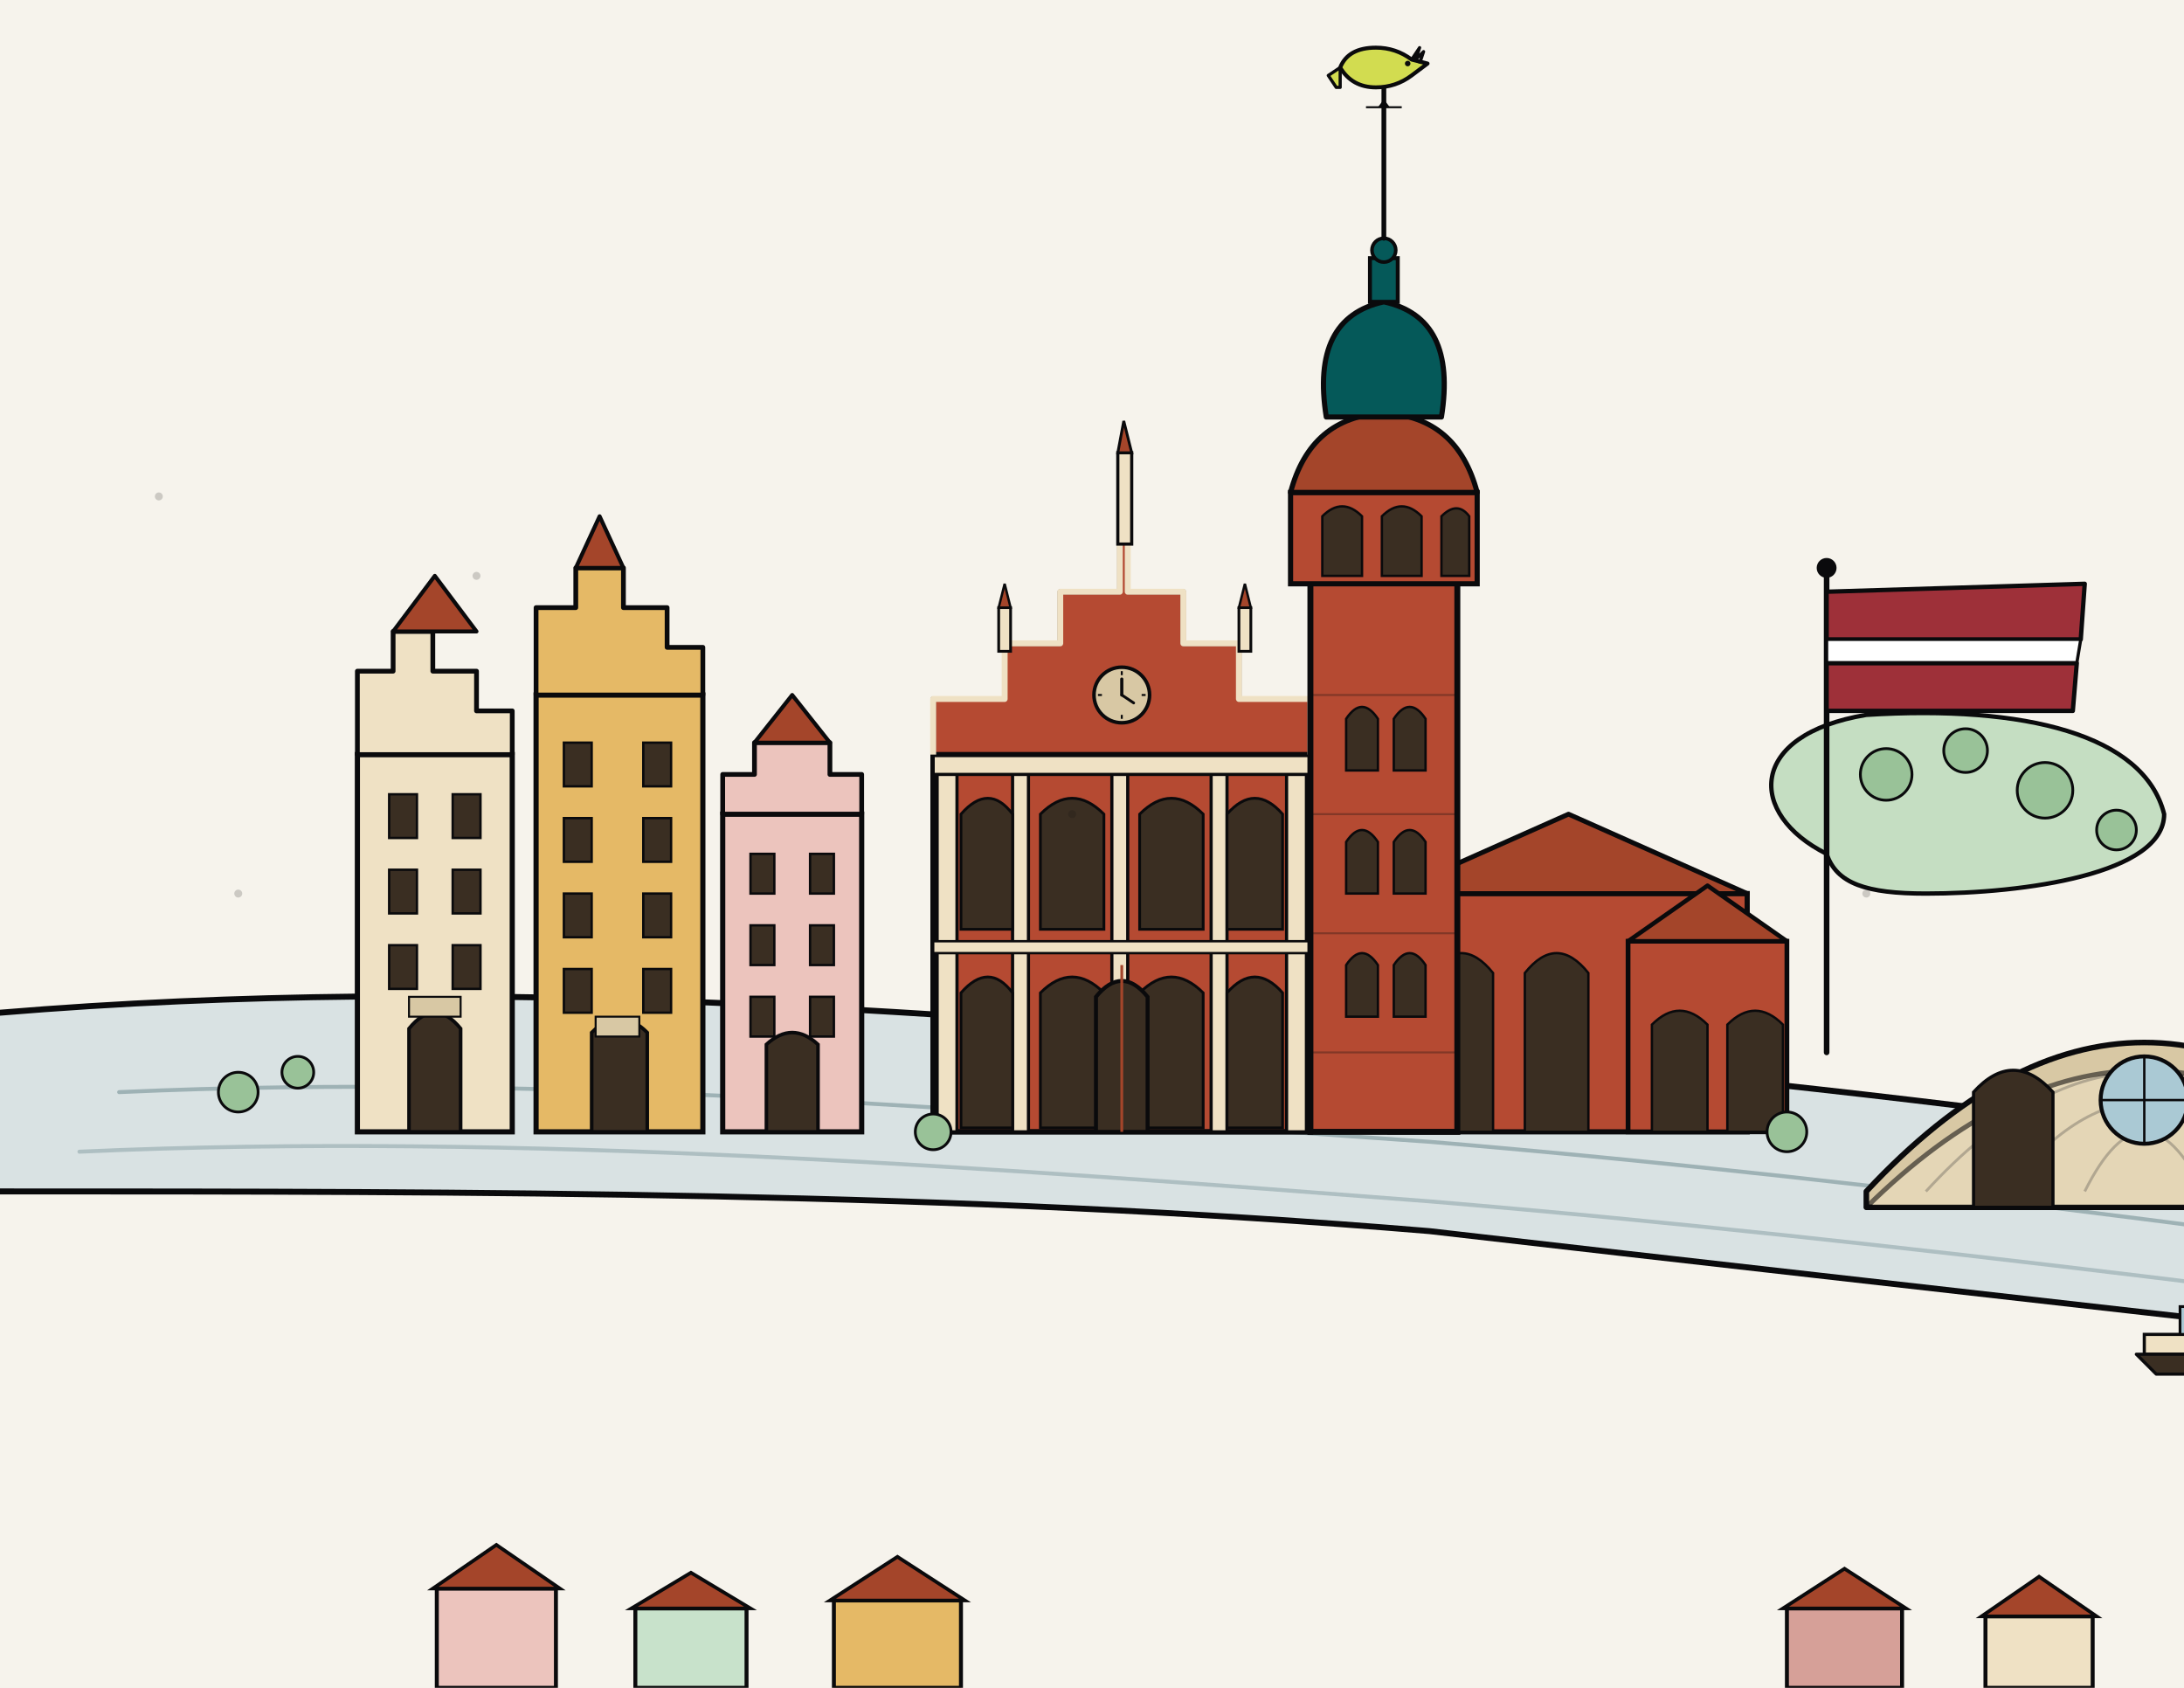
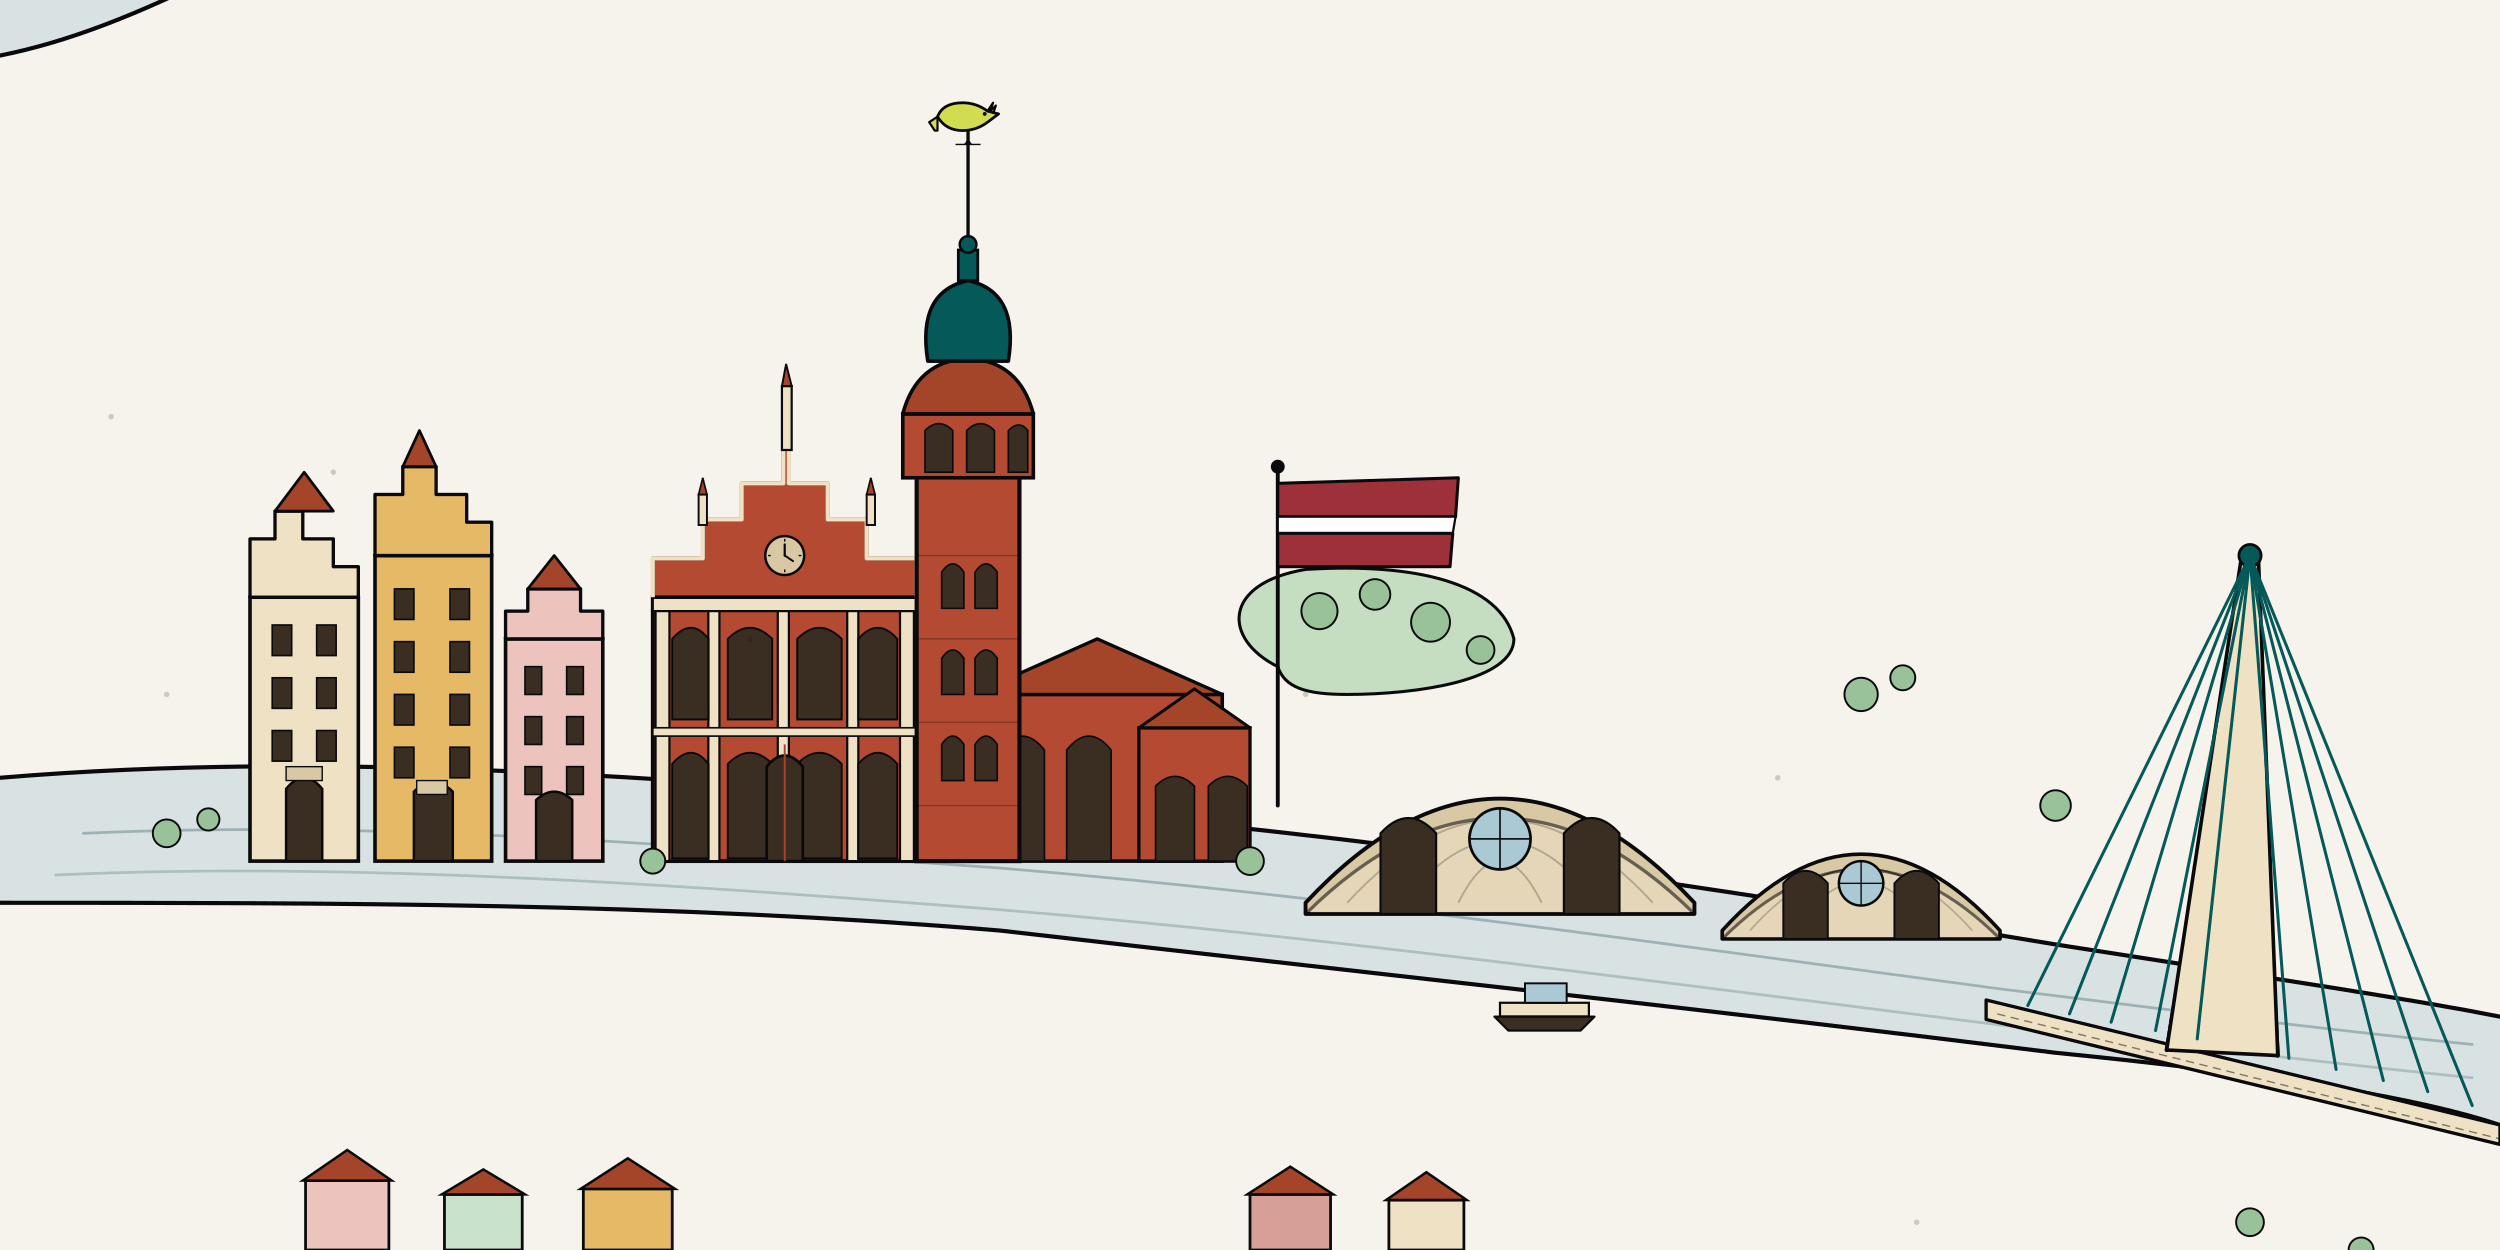
- <svg xmlns="http://www.w3.org/2000/svg" viewBox="0 250 1100 850" preserveAspectRatio="xMidYMid slice">
+ <svg xmlns="http://www.w3.org/2000/svg" viewBox="0 200 1800 900" preserveAspectRatio="xMidYMid slice">
  <rect width="1800" height="1200" fill="#f6f3ec" />
  <path d="M 0 0 L 360 0 C 320 60 240 130 160 180 C 100 210 50 230 0 240 Z" fill="#d9e2e3" />
  <g fill="none" stroke="#6e8a90" stroke-width="2" stroke-linecap="round" opacity="0.55">
    <path d="M 40 90 q 30 -10 60 0 t 60 0" />
    <path d="M 80 170 q 30 -10 60 0 t 60 0" />
    <path d="M 200 60 q 26 -10 52 0 t 52 0" />
  </g>
  <path d="M 0 240 C 50 230 100 210 160 180 C 240 130 320 60 360 0" fill="none" stroke="#0a0a0c" stroke-width="3" stroke-linecap="round" stroke-linejoin="round" />
  <path d="M 0 760 C 240 740 480 760 720 780 C 980 800 1240 840 1480 880 C 1640 905 1740 920 1800 932 L 1800 1010 C 1740 990 1640 974 1480 958 C 1240 928 980 900 720 870 C 480 850 240 850 0 850 Z" fill="#d9e2e3" />
  <path d="M 60 800 C 280 790 500 810 720 825 C 960 845 1200 880 1440 912 C 1600 932 1700 944 1780 952" fill="none" stroke="#6e8a90" stroke-width="2" stroke-linecap="round" opacity="0.55" />
  <path d="M 40 830 C 260 820 500 838 720 855 C 960 875 1200 908 1440 938 C 1600 956 1700 968 1780 976" fill="none" stroke="#6e8a90" stroke-width="2" stroke-linecap="round" opacity="0.4" />
  <path d="M 0 760 C 240 740 480 760 720 780 C 980 800 1240 840 1480 880 C 1640 905 1740 920 1800 932" fill="none" stroke="#0a0a0c" stroke-width="3" stroke-linecap="round" stroke-linejoin="round" />
  <path d="M 0 850 C 240 850 480 850 720 870 C 980 900 1240 928 1480 958 C 1640 974 1740 990 1800 1010" fill="none" stroke="#0a0a0c" stroke-width="3" stroke-linecap="round" stroke-linejoin="round" />
  <path d="M 920 680 C 880 660 880 620 940 610 C 1020 605 1080 620 1090 660 C 1090 690 1020 700 970 700 C 940 700 925 695 920 680 Z" fill="#c5dec2" stroke="#0a0a0c" stroke-width="2.2" stroke-linejoin="round" />
  <g fill="#99c298" stroke="#0a0a0c" stroke-width="1.4">
    <circle cx="950" cy="640" r="13" />
    <circle cx="990" cy="628" r="11" />
    <circle cx="1030" cy="648" r="14" />
    <circle cx="1066" cy="668" r="10" />
  </g>
  <g>
    <rect x="180" y="630" width="78" height="190" fill="#efe1c4" stroke="#0a0a0c" stroke-width="2.6" />
    <polygon points="180,630 258,630 258,608 240,608 240,588 218,588 218,568 198,568 198,588 180,588 180,608" fill="#efe1c4" stroke="#0a0a0c" stroke-width="2.4" stroke-linejoin="round" />
    <polygon points="198,568 240,568 219,540" fill="#a4452a" stroke="#0a0a0c" stroke-width="2" stroke-linejoin="round" />
    <path d="M 206 820 L 206 768 Q 219 752 232 768 L 232 820 Z" fill="#3a2e22" stroke="#0a0a0c" stroke-width="1.8" />
    <g fill="#3a2e22" stroke="#0a0a0c" stroke-width="1.2">
      <rect x="196" y="650" width="14" height="22" />
      <rect x="228" y="650" width="14" height="22" />
      <rect x="196" y="688" width="14" height="22" />
      <rect x="228" y="688" width="14" height="22" />
      <rect x="196" y="726" width="14" height="22" />
      <rect x="228" y="726" width="14" height="22" />
    </g>
    <rect x="206" y="752" width="26" height="10" fill="#d8c8a4" stroke="#0a0a0c" stroke-width="1" />
    <rect x="270" y="600" width="84" height="220" fill="#e5b966" stroke="#0a0a0c" stroke-width="2.6" />
    <polygon points="270,600 354,600 354,576 336,576 336,556 314,556 314,536 290,536 290,556 270,556 270,576" fill="#e5b966" stroke="#0a0a0c" stroke-width="2.4" stroke-linejoin="round" />
    <polygon points="290,536 314,536 302,510" fill="#a4452a" stroke="#0a0a0c" stroke-width="2" stroke-linejoin="round" />
    <path d="M 298 820 L 298 770 Q 312 756 326 770 L 326 820 Z" fill="#3a2e22" stroke="#0a0a0c" stroke-width="1.8" />
    <g fill="#3a2e22" stroke="#0a0a0c" stroke-width="1.2">
      <rect x="284" y="624" width="14" height="22" />
      <rect x="324" y="624" width="14" height="22" />
      <rect x="284" y="662" width="14" height="22" />
      <rect x="324" y="662" width="14" height="22" />
      <rect x="284" y="700" width="14" height="22" />
      <rect x="324" y="700" width="14" height="22" />
      <rect x="284" y="738" width="14" height="22" />
      <rect x="324" y="738" width="14" height="22" />
    </g>
    <rect x="300" y="762" width="22" height="10" fill="#d8c8a4" stroke="#0a0a0c" stroke-width="1" />
    <rect x="364" y="660" width="70" height="160" fill="#ecc4bd" stroke="#0a0a0c" stroke-width="2.6" />
    <polygon points="364,660 434,660 434,640 418,640 418,624 380,624 380,640 364,640" fill="#ecc4bd" stroke="#0a0a0c" stroke-width="2.4" stroke-linejoin="round" />
    <polygon points="380,624 418,624 399,600" fill="#a4452a" stroke="#0a0a0c" stroke-width="2" stroke-linejoin="round" />
    <path d="M 386 820 L 386 776 Q 399 764 412 776 L 412 820 Z" fill="#3a2e22" stroke="#0a0a0c" stroke-width="1.8" />
    <g fill="#3a2e22" stroke="#0a0a0c" stroke-width="1.2">
      <rect x="378" y="680" width="12" height="20" />
      <rect x="408" y="680" width="12" height="20" />
      <rect x="378" y="716" width="12" height="20" />
      <rect x="408" y="716" width="12" height="20" />
      <rect x="378" y="752" width="12" height="20" />
      <rect x="408" y="752" width="12" height="20" />
    </g>
  </g>
  <g>
    <rect x="470" y="630" width="190" height="190" fill="#b54a32" stroke="#0a0a0c" stroke-width="2.8" />
    <g fill="#efe1c4" stroke="#0a0a0c" stroke-width="1.6">
      <rect x="472" y="630" width="10" height="190" />
      <rect x="510" y="630" width="8" height="190" />
      <rect x="560" y="630" width="8" height="190" />
      <rect x="610" y="630" width="8" height="190" />
      <rect x="648" y="630" width="10" height="190" />
    </g>
    <rect x="470" y="630" width="190" height="10" fill="#efe1c4" stroke="#0a0a0c" stroke-width="1.6" />
    <rect x="470" y="724" width="190" height="6" fill="#efe1c4" stroke="#0a0a0c" stroke-width="1.2" />
    <g fill="#3a2e22" stroke="#0a0a0c" stroke-width="1.4">
      <path d="M 524 718 L 524 660 Q 540 644 556 660 L 556 718 Z" />
      <path d="M 574 718 L 574 660 Q 590 644 606 660 L 606 718 Z" />
      <path d="M 618 718 L 618 660 Q 632 644 646 660 L 646 718 Z" />
      <path d="M 484 718 L 484 660 Q 498 644 510 660 L 510 718 Z" />
    </g>
    <g fill="#3a2e22" stroke="#0a0a0c" stroke-width="1.4">
      <path d="M 524 818 L 524 750 Q 540 734 556 750 L 556 818 Z" />
      <path d="M 574 818 L 574 750 Q 590 734 606 750 L 606 818 Z" />
      <path d="M 618 818 L 618 750 Q 632 734 646 750 L 646 818 Z" />
      <path d="M 484 818 L 484 750 Q 498 734 510 750 L 510 818 Z" />
    </g>
    <g fill="#b54a32" stroke="#0a0a0c" stroke-width="2.6" stroke-linejoin="round">
      <polygon points="470,630 660,630 660,602 624,602 624,574 596,574 596,548 568,548 568,548 568,520 564,520 564,548 534,548 534,574 506,574 506,602 470,602" />
    </g>
    <g fill="none" stroke="#efe1c4" stroke-width="3" stroke-linejoin="round">
      <polyline points="470,630 470,602 506,602 506,574 534,574 534,548 564,548 564,520 568,520 568,548 596,548 596,574 624,574 624,602 660,602 660,630" />
    </g>
    <rect x="563" y="478" width="7" height="46" fill="#efe1c4" stroke="#0a0a0c" stroke-width="1.6" />
    <polygon points="563,478 570,478 566,462" fill="#a4452a" stroke="#0a0a0c" stroke-width="1.4" />
    <rect x="503" y="556" width="6" height="22" fill="#efe1c4" stroke="#0a0a0c" stroke-width="1.4" />
    <rect x="624" y="556" width="6" height="22" fill="#efe1c4" stroke="#0a0a0c" stroke-width="1.4" />
    <polygon points="503,556 509,556 506,544" fill="#a4452a" stroke="#0a0a0c" stroke-width="1.2" />
    <polygon points="624,556 630,556 627,544" fill="#a4452a" stroke="#0a0a0c" stroke-width="1.2" />
    <circle cx="565" cy="600" r="14" fill="#d8c8a4" stroke="#0a0a0c" stroke-width="1.8" />
    <line x1="565" y1="600" x2="565" y2="592" stroke="#0a0a0c" stroke-width="1.6" stroke-linecap="round" />
    <line x1="565" y1="600" x2="571" y2="604" stroke="#0a0a0c" stroke-width="1.4" stroke-linecap="round" />
    <g stroke="#0a0a0c" stroke-width="1">
      <line x1="565" y1="588" x2="565" y2="590" />
      <line x1="577" y1="600" x2="575" y2="600" />
      <line x1="565" y1="612" x2="565" y2="610" />
      <line x1="553" y1="600" x2="555" y2="600" />
    </g>
    <path d="M 552 820 L 552 752 Q 565 736 578 752 L 578 820 Z" fill="#3a2e22" stroke="#0a0a0c" stroke-width="2" />
    <line x1="565" y1="736" x2="565" y2="820" stroke="#a4452a" stroke-width="1.4" />
  </g>
  <g>
    <rect x="700" y="700" width="180" height="120" fill="#b54a32" stroke="#0a0a0c" stroke-width="2.6" />
    <polygon points="700,700 790,660 880,700" fill="#a4452a" stroke="#0a0a0c" stroke-width="2.4" stroke-linejoin="round" />
    <rect x="820" y="724" width="80" height="96" fill="#b54a32" stroke="#0a0a0c" stroke-width="2.4" />
    <polygon points="820,724 860,696 900,724" fill="#a4452a" stroke="#0a0a0c" stroke-width="2.2" stroke-linejoin="round" />
    <g fill="#3a2e22" stroke="#0a0a0c" stroke-width="1.2">
      <path d="M 720 820 L 720 740 Q 736 720 752 740 L 752 820 Z" />
      <path d="M 768 820 L 768 740 Q 784 720 800 740 L 800 820 Z" />
      <path d="M 832 820 L 832 766 Q 846 752 860 766 L 860 820 Z" />
      <path d="M 870 820 L 870 766 Q 884 752 898 766 L 898 820 Z" />
    </g>
    <rect x="660" y="540" width="74" height="280" fill="#b54a32" stroke="#0a0a0c" stroke-width="3" />
    <g stroke="#0a0a0c" stroke-width="1" opacity="0.3">
      <line x1="660" y1="600" x2="734" y2="600" />
      <line x1="660" y1="660" x2="734" y2="660" />
      <line x1="660" y1="720" x2="734" y2="720" />
      <line x1="660" y1="780" x2="734" y2="780" />
    </g>
    <g fill="#3a2e22" stroke="#0a0a0c" stroke-width="1.2">
      <path d="M 678 638 L 678 612 Q 686 600 694 612 L 694 638 Z" />
      <path d="M 702 638 L 702 612 Q 710 600 718 612 L 718 638 Z" />
      <path d="M 678 700 L 678 674 Q 686 662 694 674 L 694 700 Z" />
      <path d="M 702 700 L 702 674 Q 710 662 718 674 L 718 700 Z" />
      <path d="M 678 762 L 678 736 Q 686 724 694 736 L 694 762 Z" />
      <path d="M 702 762 L 702 736 Q 710 724 718 736 L 718 762 Z" />
    </g>
    <rect x="650" y="498" width="94" height="46" fill="#b54a32" stroke="#0a0a0c" stroke-width="2.6" />
    <g fill="#3a2e22" stroke="#0a0a0c" stroke-width="1.2">
      <path d="M 666 540 L 666 510 Q 676 500 686 510 L 686 540 Z" />
      <path d="M 696 540 L 696 510 Q 706 500 716 510 L 716 540 Z" />
      <path d="M 726 540 L 726 510 Q 734 502 740 510 L 740 540 Z" />
    </g>
    <path d="M 650 498 Q 660 460 697 458 Q 734 460 744 498 Z" fill="#a4452a" stroke="#0a0a0c" stroke-width="2.6" stroke-linejoin="round" />
    <path d="M 668 460 Q 660 410 697 402 Q 734 410 726 460 Z" fill="#055959" stroke="#0a0a0c" stroke-width="2.6" stroke-linejoin="round" />
    <rect x="690" y="380" width="14" height="22" fill="#055959" stroke="#0a0a0c" stroke-width="2" />
    <circle cx="697" cy="376" r="6" fill="#055959" stroke="#0a0a0c" stroke-width="1.8" />
    <line x1="697" y1="370" x2="697" y2="290" stroke="#0a0a0c" stroke-width="2.4" stroke-linecap="round" />
    <g transform="translate(697 290)">
      <path d="M -22 -6 Q -18 -16 -4 -16 Q 6 -16 14 -10 L 22 -8 L 14 -2 Q 6 4 -4 4 Q -16 4 -22 -6 Z" fill="#d2dc50" stroke="#0a0a0c" stroke-width="2" stroke-linejoin="round" />
      <path d="M 14 -10 L 18 -16 L 16 -10 L 20 -14 L 18 -8" fill="none" stroke="#0a0a0c" stroke-width="1.6" stroke-linejoin="round" />
      <circle cx="12" cy="-8" r="1.4" fill="#0a0a0c" />
      <path d="M -22 -6 L -28 -2 L -24 4 L -22 4 Z" fill="#d2dc50" stroke="#0a0a0c" stroke-width="1.6" stroke-linejoin="round" />
    </g>
    <line x1="697" y1="298" x2="697" y2="312" stroke="#0a0a0c" stroke-width="1.4" />
    <line x1="688" y1="304" x2="706" y2="304" stroke="#0a0a0c" stroke-width="1" />
    <polygon points="697,300 700,304 694,304" fill="#0a0a0c" />
  </g>
  <g>
    <line x1="920" y1="780" x2="920" y2="540" stroke="#0a0a0c" stroke-width="2.8" stroke-linecap="round" />
    <circle cx="920" cy="536" r="5" fill="#0a0a0c" />
    <path d="M 920 548 L 1050 544 L 1048 572 L 920 572 Z" fill="#9e3039" stroke="#0a0a0c" stroke-width="2.2" stroke-linejoin="round" />
    <path d="M 920 572 L 1048 572 L 1046 584 L 920 584 Z" fill="#ffffff" stroke="#0a0a0c" stroke-width="1.6" />
    <path d="M 920 584 L 1046 584 L 1044 608 L 920 608 Z" fill="#9e3039" stroke="#0a0a0c" stroke-width="2.2" stroke-linejoin="round" />
  </g>
  <g>
    <path d="M 940 850 Q 1080 700 1220 850 L 1220 858 L 940 858 Z" fill="#d8c8a4" stroke="#0a0a0c" stroke-width="2.8" stroke-linejoin="round" />
    <g fill="none" stroke="#0a0a0c" stroke-width="1.4" opacity="0.55">
      <path d="M 970 850 Q 1080 730 1190 850" />
      <path d="M 1010 850 Q 1080 760 1150 850" />
      <path d="M 1050 850 Q 1080 790 1110 850" />
    </g>
    <path d="M 940 858 Q 1080 720 1220 858 Z" fill="#efe1c4" stroke="#0a0a0c" stroke-width="2.4" stroke-linejoin="round" opacity="0.55" />
    <g fill="#3a2e22" stroke="#0a0a0c" stroke-width="1.6">
      <path d="M 994 858 L 994 800 Q 1014 778 1034 800 L 1034 858 Z" />
      <path d="M 1126 858 L 1126 800 Q 1146 778 1166 800 L 1166 858 Z" />
    </g>
    <circle cx="1080" cy="804" r="22" fill="#aac9d4" stroke="#0a0a0c" stroke-width="2" />
    <line x1="1058" y1="804" x2="1102" y2="804" stroke="#0a0a0c" stroke-width="1.2" />
    <line x1="1080" y1="782" x2="1080" y2="826" stroke="#0a0a0c" stroke-width="1.2" />
    <path d="M 1240 870 Q 1340 760 1440 870 L 1440 876 L 1240 876 Z" fill="#d8c8a4" stroke="#0a0a0c" stroke-width="2.6" stroke-linejoin="round" />
    <g fill="none" stroke="#0a0a0c" stroke-width="1.2" opacity="0.55">
      <path d="M 1260 870 Q 1340 780 1420 870" />
      <path d="M 1290 870 Q 1340 800 1390 870" />
    </g>
    <path d="M 1240 876 Q 1340 776 1440 876 Z" fill="#efe1c4" stroke="#0a0a0c" stroke-width="2.2" stroke-linejoin="round" opacity="0.55" />
    <g fill="#3a2e22" stroke="#0a0a0c" stroke-width="1.4">
      <path d="M 1284 876 L 1284 836 Q 1300 818 1316 836 L 1316 876 Z" />
      <path d="M 1364 876 L 1364 836 Q 1380 818 1396 836 L 1396 876 Z" />
    </g>
    <circle cx="1340" cy="836" r="16" fill="#aac9d4" stroke="#0a0a0c" stroke-width="1.8" />
    <line x1="1324" y1="836" x2="1356" y2="836" stroke="#0a0a0c" stroke-width="1" />
    <line x1="1340" y1="820" x2="1340" y2="852" stroke="#0a0a0c" stroke-width="1" />
  </g>
  <g>
    <path d="M 1430 920 L 1800 1010 L 1800 1024 L 1430 934 Z" fill="#efe1c4" stroke="#0a0a0c" stroke-width="2.4" stroke-linejoin="round" />
    <line x1="1438" y1="930" x2="1800" y2="1020" stroke="#0a0a0c" stroke-width="1" stroke-dasharray="6 4" opacity="0.5" />
    <g stroke="#0a0a0c" stroke-width="3" fill="none" stroke-linejoin="round" stroke-linecap="round">
      <line x1="1560" y1="956" x2="1620" y2="600" />
      <line x1="1640" y1="960" x2="1620" y2="600" />
    </g>
    <polygon points="1614,600 1626,600 1640,960 1560,956" fill="#efe1c4" stroke="#0a0a0c" stroke-width="2.6" stroke-linejoin="round" />
    <circle cx="1620" cy="600" r="8" fill="#055959" stroke="#0a0a0c" stroke-width="2" />
    <g stroke="#055959" stroke-width="2.2" stroke-linecap="round">
      <line x1="1620" y1="600" x2="1460" y2="924" />
      <line x1="1620" y1="600" x2="1490" y2="930" />
      <line x1="1620" y1="600" x2="1520" y2="936" />
      <line x1="1620" y1="600" x2="1552" y2="942" />
      <line x1="1620" y1="600" x2="1582" y2="948" />
      <line x1="1620" y1="600" x2="1648" y2="962" />
      <line x1="1620" y1="600" x2="1682" y2="970" />
      <line x1="1620" y1="600" x2="1716" y2="978" />
      <line x1="1620" y1="600" x2="1748" y2="986" />
      <line x1="1620" y1="600" x2="1780" y2="996" />
    </g>
  </g>
  <g>
    <rect x="1080" y="922" width="64" height="10" fill="#efe1c4" stroke="#0a0a0c" stroke-width="1.6" />
    <polygon points="1076,932 1148,932 1138,942 1086,942" fill="#3a2e22" stroke="#0a0a0c" stroke-width="1.6" stroke-linejoin="round" />
    <rect x="1098" y="908" width="30" height="14" fill="#aac9d4" stroke="#0a0a0c" stroke-width="1.4" />
  </g>
  <g fill="#99c298" stroke="#0a0a0c" stroke-width="1.4">
    <circle cx="120" cy="800" r="10" />
    <circle cx="150" cy="790" r="8" />
    <circle cx="470" cy="820" r="9" />
    <circle cx="900" cy="820" r="10" />
    <circle cx="1340" cy="700" r="12" />
    <circle cx="1370" cy="688" r="9" />
    <circle cx="1480" cy="780" r="11" />
    <circle cx="1620" cy="1080" r="10" />
    <circle cx="1700" cy="1100" r="9" />
    <circle cx="1500" cy="1120" r="10" />
  </g>
  <g>
    <rect x="220" y="1050" width="60" height="50" fill="#ecc4bd" stroke="#0a0a0c" stroke-width="2" />
    <polygon points="218,1050 282,1050 250,1028" fill="#a4452a" stroke="#0a0a0c" stroke-width="1.8" />
    <rect x="320" y="1060" width="56" height="40" fill="#c8e2cb" stroke="#0a0a0c" stroke-width="2" />
    <polygon points="318,1060 378,1060 348,1042" fill="#a4452a" stroke="#0a0a0c" stroke-width="1.8" />
    <rect x="420" y="1056" width="64" height="44" fill="#e5b966" stroke="#0a0a0c" stroke-width="2" />
    <polygon points="418,1056 486,1056 452,1034" fill="#a4452a" stroke="#0a0a0c" stroke-width="1.8" />
    <rect x="900" y="1060" width="58" height="40" fill="#d6a098" stroke="#0a0a0c" stroke-width="2" />
    <polygon points="898,1060 960,1060 929,1040" fill="#a4452a" stroke="#0a0a0c" stroke-width="1.8" />
    <rect x="1000" y="1064" width="54" height="36" fill="#efe1c4" stroke="#0a0a0c" stroke-width="2" />
    <polygon points="998,1064 1056,1064 1027,1044" fill="#a4452a" stroke="#0a0a0c" stroke-width="1.8" />
  </g>
  <g fill="#0a0a0c" opacity="0.18">
    <circle cx="120" cy="700" r="2" />
    <circle cx="540" cy="660" r="2" />
    <circle cx="940" cy="700" r="2" />
    <circle cx="1280" cy="760" r="2" />
    <circle cx="1620" cy="1140" r="2" />
    <circle cx="280" cy="1140" r="2" />
    <circle cx="800" cy="1140" r="2" />
    <circle cx="1380" cy="1080" r="2" />
    <circle cx="80" cy="500" r="2" />
    <circle cx="240" cy="540" r="2" />
  </g>
</svg>
